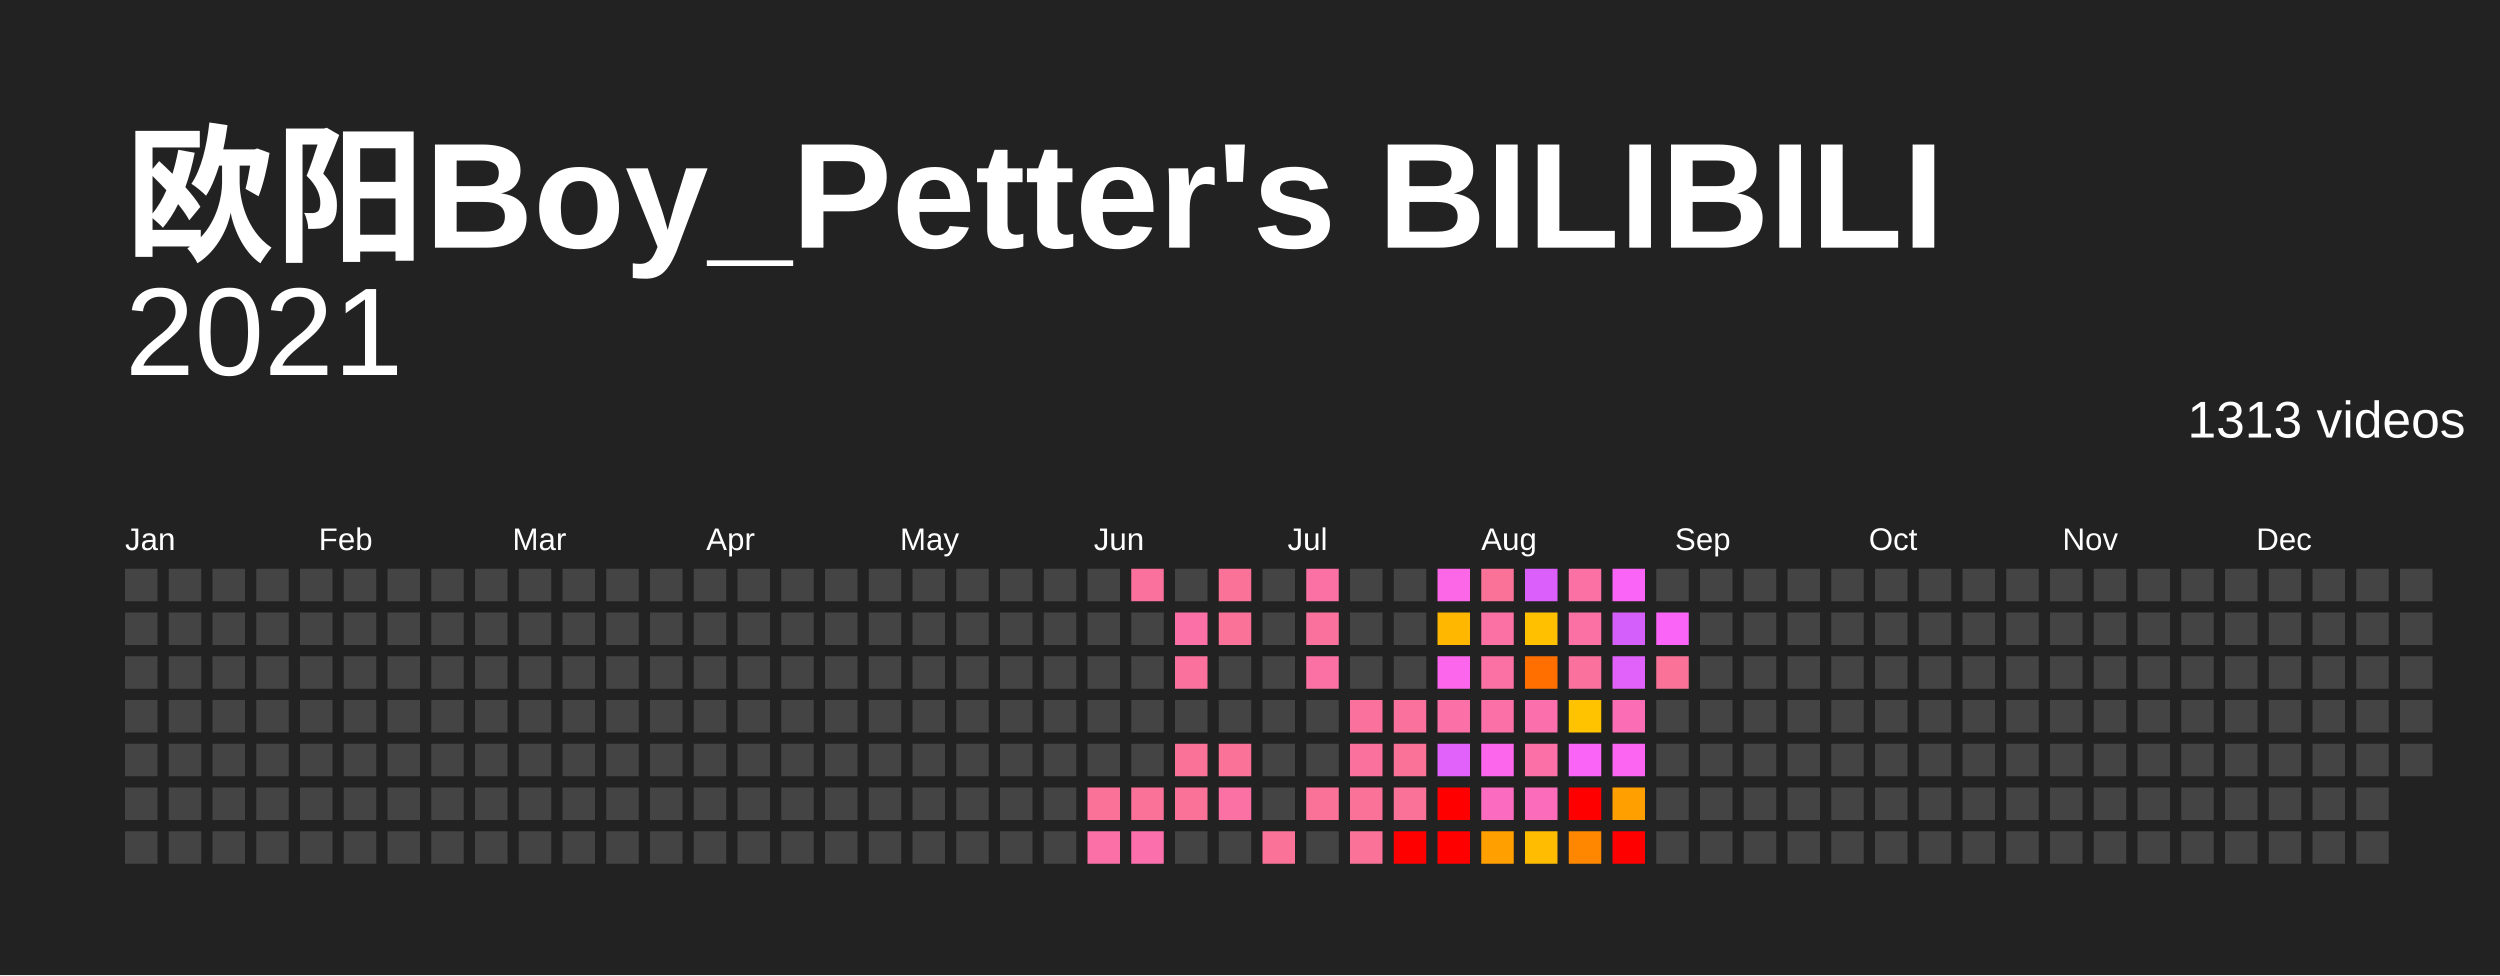
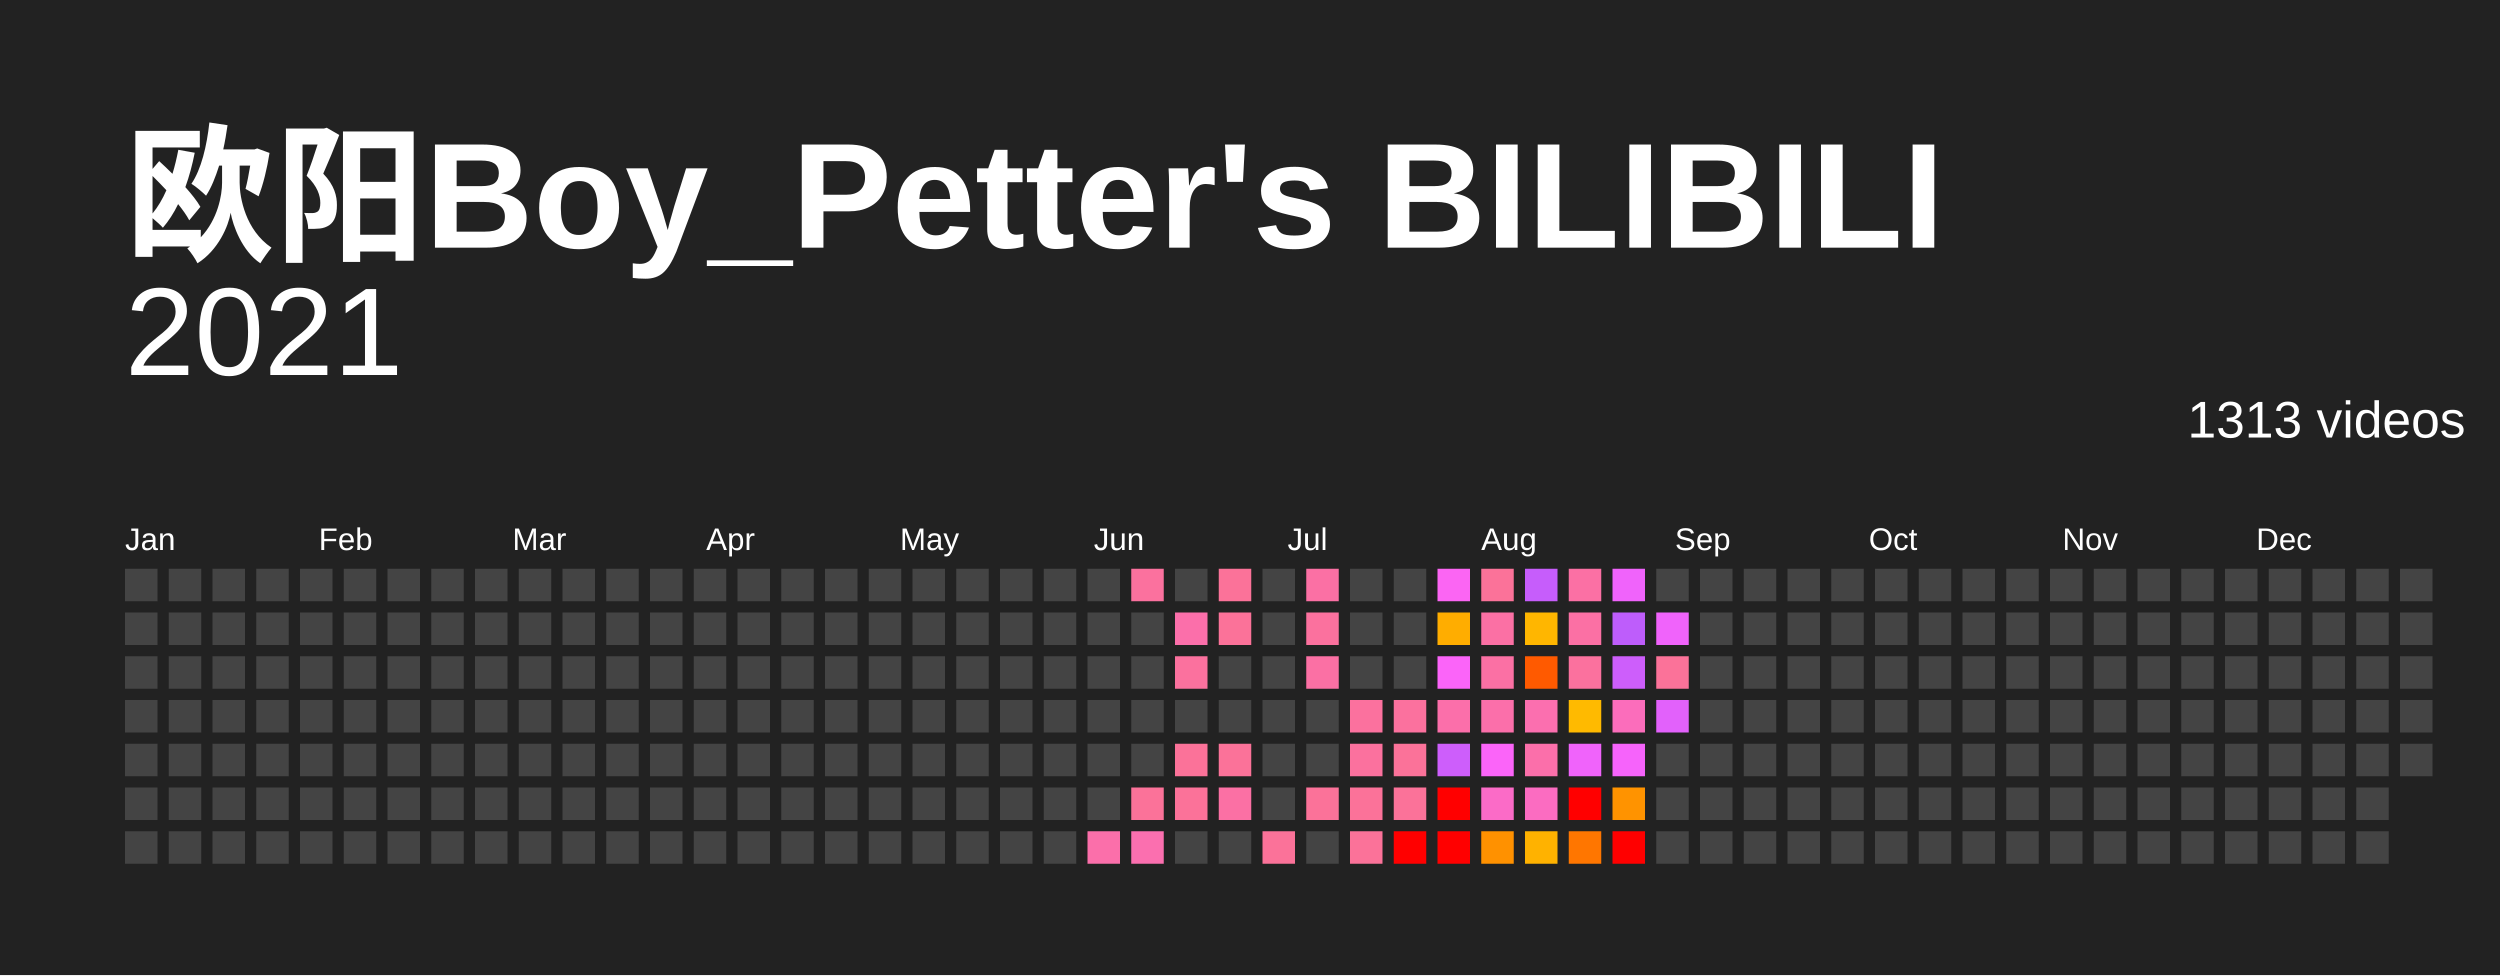
<svg xmlns="http://www.w3.org/2000/svg" baseProfile="full" height="78mm" version="1.1" viewBox="0,0,200,78" width="200mm">
  <defs />
  <rect fill="#222222" height="78" width="200" x="0" y="0" />
  <text fill="#FFFFFF" style="font-size:12px; font-family:Arial; font-weight:bold;" x="10" y="20">欧阳Boy_Petter's BILIBILI</text>
  <text alignment-baseline="hanging" fill="#FFFFFF" style="font-size:10.0px; font-family:Arial;" x="10" y="30">2021</text>
  <text alignment-baseline="hanging" fill="#FFFFFF" style="font-size:4.125px; font-family:Arial;" x="175" y="35">1313 videos</text>
  <text fill="#FFFFFF" style="font-size:2.5px; font-family:Arial" x="10.0" y="44">Jan</text>
  <text fill="#FFFFFF" style="font-size:2.5px; font-family:Arial" x="25.5" y="44">Feb</text>
  <text fill="#FFFFFF" style="font-size:2.5px; font-family:Arial" x="41.0" y="44">Mar</text>
  <text fill="#FFFFFF" style="font-size:2.5px; font-family:Arial" x="56.5" y="44">Apr</text>
  <text fill="#FFFFFF" style="font-size:2.5px; font-family:Arial" x="72.0" y="44">May</text>
  <text fill="#FFFFFF" style="font-size:2.5px; font-family:Arial" x="87.5" y="44">Jun</text>
  <text fill="#FFFFFF" style="font-size:2.5px; font-family:Arial" x="103.0" y="44">Jul</text>
  <text fill="#FFFFFF" style="font-size:2.5px; font-family:Arial" x="118.5" y="44">Aug</text>
  <text fill="#FFFFFF" style="font-size:2.5px; font-family:Arial" x="134.0" y="44">Sep</text>
  <text fill="#FFFFFF" style="font-size:2.5px; font-family:Arial" x="149.5" y="44">Oct</text>
  <text fill="#FFFFFF" style="font-size:2.5px; font-family:Arial" x="165.0" y="44">Nov</text>
  <text fill="#FFFFFF" style="font-size:2.5px; font-family:Arial" x="180.5" y="44">Dec</text>
  <rect fill="#444444" height="2.6" width="2.6" x="10.0" y="45.5" />
  <rect fill="#444444" height="2.6" width="2.6" x="10.0" y="49.0" />
  <rect fill="#444444" height="2.6" width="2.6" x="10.0" y="52.5" />
  <rect fill="#444444" height="2.6" width="2.6" x="10.0" y="56.0" />
  <rect fill="#444444" height="2.6" width="2.6" x="10.0" y="59.5" />
  <rect fill="#444444" height="2.6" width="2.6" x="10.0" y="63.0" />
  <rect fill="#444444" height="2.6" width="2.6" x="10.0" y="66.5" />
  <rect fill="#444444" height="2.6" width="2.6" x="13.5" y="45.5" />
  <rect fill="#444444" height="2.6" width="2.6" x="13.5" y="49.0" />
  <rect fill="#444444" height="2.6" width="2.6" x="13.5" y="52.5" />
  <rect fill="#444444" height="2.6" width="2.6" x="13.5" y="56.0" />
  <rect fill="#444444" height="2.6" width="2.6" x="13.5" y="59.5" />
  <rect fill="#444444" height="2.6" width="2.6" x="13.5" y="63.0" />
  <rect fill="#444444" height="2.6" width="2.6" x="13.5" y="66.5" />
  <rect fill="#444444" height="2.6" width="2.6" x="17.0" y="45.5" />
  <rect fill="#444444" height="2.6" width="2.6" x="17.0" y="49.0" />
  <rect fill="#444444" height="2.6" width="2.6" x="17.0" y="52.5" />
  <rect fill="#444444" height="2.6" width="2.6" x="17.0" y="56.0" />
  <rect fill="#444444" height="2.6" width="2.6" x="17.0" y="59.5" />
  <rect fill="#444444" height="2.6" width="2.6" x="17.0" y="63.0" />
  <rect fill="#444444" height="2.6" width="2.6" x="17.0" y="66.5" />
  <rect fill="#444444" height="2.6" width="2.6" x="20.5" y="45.5" />
  <rect fill="#444444" height="2.6" width="2.6" x="20.5" y="49.0" />
  <rect fill="#444444" height="2.6" width="2.6" x="20.5" y="52.5" />
  <rect fill="#444444" height="2.6" width="2.6" x="20.5" y="56.0" />
  <rect fill="#444444" height="2.6" width="2.6" x="20.5" y="59.5" />
  <rect fill="#444444" height="2.6" width="2.6" x="20.5" y="63.0" />
  <rect fill="#444444" height="2.6" width="2.6" x="20.5" y="66.5" />
  <rect fill="#444444" height="2.6" width="2.6" x="24.0" y="45.5" />
  <rect fill="#444444" height="2.6" width="2.6" x="24.0" y="49.0" />
  <rect fill="#444444" height="2.6" width="2.6" x="24.0" y="52.5" />
  <rect fill="#444444" height="2.6" width="2.6" x="24.0" y="56.0" />
  <rect fill="#444444" height="2.6" width="2.6" x="24.0" y="59.5" />
  <rect fill="#444444" height="2.6" width="2.6" x="24.0" y="63.0" />
  <rect fill="#444444" height="2.6" width="2.6" x="24.0" y="66.5" />
  <rect fill="#444444" height="2.6" width="2.6" x="27.5" y="45.5" />
  <rect fill="#444444" height="2.6" width="2.6" x="27.5" y="49.0" />
  <rect fill="#444444" height="2.6" width="2.6" x="27.5" y="52.5" />
  <rect fill="#444444" height="2.6" width="2.6" x="27.5" y="56.0" />
  <rect fill="#444444" height="2.6" width="2.6" x="27.5" y="59.5" />
  <rect fill="#444444" height="2.6" width="2.6" x="27.5" y="63.0" />
  <rect fill="#444444" height="2.6" width="2.6" x="27.5" y="66.5" />
  <rect fill="#444444" height="2.6" width="2.6" x="31.0" y="45.5" />
  <rect fill="#444444" height="2.6" width="2.6" x="31.0" y="49.0" />
  <rect fill="#444444" height="2.6" width="2.6" x="31.0" y="52.5" />
  <rect fill="#444444" height="2.6" width="2.6" x="31.0" y="56.0" />
  <rect fill="#444444" height="2.6" width="2.6" x="31.0" y="59.5" />
  <rect fill="#444444" height="2.6" width="2.6" x="31.0" y="63.0" />
  <rect fill="#444444" height="2.6" width="2.6" x="31.0" y="66.5" />
  <rect fill="#444444" height="2.6" width="2.6" x="34.5" y="45.5" />
  <rect fill="#444444" height="2.6" width="2.6" x="34.5" y="49.0" />
  <rect fill="#444444" height="2.6" width="2.6" x="34.5" y="52.5" />
  <rect fill="#444444" height="2.6" width="2.6" x="34.5" y="56.0" />
  <rect fill="#444444" height="2.6" width="2.6" x="34.5" y="59.5" />
  <rect fill="#444444" height="2.6" width="2.6" x="34.5" y="63.0" />
  <rect fill="#444444" height="2.6" width="2.6" x="34.5" y="66.5" />
  <rect fill="#444444" height="2.6" width="2.6" x="38.0" y="45.5" />
  <rect fill="#444444" height="2.6" width="2.6" x="38.0" y="49.0" />
  <rect fill="#444444" height="2.6" width="2.6" x="38.0" y="52.5" />
  <rect fill="#444444" height="2.6" width="2.6" x="38.0" y="56.0" />
  <rect fill="#444444" height="2.6" width="2.6" x="38.0" y="59.5" />
  <rect fill="#444444" height="2.6" width="2.6" x="38.0" y="63.0" />
  <rect fill="#444444" height="2.6" width="2.6" x="38.0" y="66.5" />
  <rect fill="#444444" height="2.6" width="2.6" x="41.5" y="45.5" />
  <rect fill="#444444" height="2.6" width="2.6" x="41.5" y="49.0" />
  <rect fill="#444444" height="2.6" width="2.6" x="41.5" y="52.5" />
  <rect fill="#444444" height="2.6" width="2.6" x="41.5" y="56.0" />
  <rect fill="#444444" height="2.6" width="2.6" x="41.5" y="59.5" />
  <rect fill="#444444" height="2.6" width="2.6" x="41.5" y="63.0" />
  <rect fill="#444444" height="2.6" width="2.6" x="41.5" y="66.5" />
  <rect fill="#444444" height="2.6" width="2.6" x="45.0" y="45.5" />
  <rect fill="#444444" height="2.6" width="2.6" x="45.0" y="49.0" />
  <rect fill="#444444" height="2.6" width="2.6" x="45.0" y="52.5" />
  <rect fill="#444444" height="2.6" width="2.6" x="45.0" y="56.0" />
  <rect fill="#444444" height="2.6" width="2.6" x="45.0" y="59.5" />
  <rect fill="#444444" height="2.6" width="2.6" x="45.0" y="63.0" />
  <rect fill="#444444" height="2.6" width="2.6" x="45.0" y="66.5" />
  <rect fill="#444444" height="2.6" width="2.6" x="48.5" y="45.5" />
  <rect fill="#444444" height="2.6" width="2.6" x="48.5" y="49.0" />
  <rect fill="#444444" height="2.6" width="2.6" x="48.5" y="52.5" />
  <rect fill="#444444" height="2.6" width="2.6" x="48.5" y="56.0" />
  <rect fill="#444444" height="2.6" width="2.6" x="48.5" y="59.5" />
  <rect fill="#444444" height="2.6" width="2.6" x="48.5" y="63.0" />
  <rect fill="#444444" height="2.6" width="2.6" x="48.5" y="66.5" />
  <rect fill="#444444" height="2.6" width="2.6" x="52.0" y="45.5" />
  <rect fill="#444444" height="2.6" width="2.6" x="52.0" y="49.0" />
  <rect fill="#444444" height="2.6" width="2.6" x="52.0" y="52.5" />
  <rect fill="#444444" height="2.6" width="2.6" x="52.0" y="56.0" />
  <rect fill="#444444" height="2.6" width="2.6" x="52.0" y="59.5" />
  <rect fill="#444444" height="2.6" width="2.6" x="52.0" y="63.0" />
  <rect fill="#444444" height="2.6" width="2.6" x="52.0" y="66.5" />
  <rect fill="#444444" height="2.6" width="2.6" x="55.5" y="45.5" />
  <rect fill="#444444" height="2.6" width="2.6" x="55.5" y="49.0" />
  <rect fill="#444444" height="2.6" width="2.6" x="55.5" y="52.5" />
  <rect fill="#444444" height="2.6" width="2.6" x="55.5" y="56.0" />
  <rect fill="#444444" height="2.6" width="2.6" x="55.5" y="59.5" />
  <rect fill="#444444" height="2.6" width="2.6" x="55.5" y="63.0" />
  <rect fill="#444444" height="2.6" width="2.6" x="55.5" y="66.5" />
  <rect fill="#444444" height="2.6" width="2.6" x="59.0" y="45.5" />
  <rect fill="#444444" height="2.6" width="2.6" x="59.0" y="49.0" />
  <rect fill="#444444" height="2.6" width="2.6" x="59.0" y="52.5" />
  <rect fill="#444444" height="2.6" width="2.6" x="59.0" y="56.0" />
  <rect fill="#444444" height="2.6" width="2.6" x="59.0" y="59.5" />
  <rect fill="#444444" height="2.6" width="2.6" x="59.0" y="63.0" />
  <rect fill="#444444" height="2.6" width="2.6" x="59.0" y="66.5" />
  <rect fill="#444444" height="2.6" width="2.6" x="62.5" y="45.5" />
  <rect fill="#444444" height="2.6" width="2.6" x="62.5" y="49.0" />
  <rect fill="#444444" height="2.6" width="2.6" x="62.5" y="52.5" />
  <rect fill="#444444" height="2.6" width="2.6" x="62.5" y="56.0" />
  <rect fill="#444444" height="2.6" width="2.6" x="62.5" y="59.5" />
  <rect fill="#444444" height="2.6" width="2.6" x="62.5" y="63.0" />
  <rect fill="#444444" height="2.6" width="2.6" x="62.5" y="66.5" />
  <rect fill="#444444" height="2.6" width="2.6" x="66.0" y="45.5" />
  <rect fill="#444444" height="2.6" width="2.6" x="66.0" y="49.0" />
  <rect fill="#444444" height="2.6" width="2.6" x="66.0" y="52.5" />
  <rect fill="#444444" height="2.6" width="2.6" x="66.0" y="56.0" />
  <rect fill="#444444" height="2.6" width="2.6" x="66.0" y="59.5" />
  <rect fill="#444444" height="2.6" width="2.6" x="66.0" y="63.0" />
  <rect fill="#444444" height="2.6" width="2.6" x="66.0" y="66.5" />
  <rect fill="#444444" height="2.6" width="2.6" x="69.5" y="45.5" />
  <rect fill="#444444" height="2.6" width="2.6" x="69.5" y="49.0" />
  <rect fill="#444444" height="2.6" width="2.6" x="69.5" y="52.5" />
  <rect fill="#444444" height="2.6" width="2.6" x="69.5" y="56.0" />
  <rect fill="#444444" height="2.6" width="2.6" x="69.5" y="59.5" />
  <rect fill="#444444" height="2.6" width="2.6" x="69.5" y="63.0" />
  <rect fill="#444444" height="2.6" width="2.6" x="69.5" y="66.5" />
  <rect fill="#444444" height="2.6" width="2.6" x="73.0" y="45.5" />
  <rect fill="#444444" height="2.6" width="2.6" x="73.0" y="49.0" />
  <rect fill="#444444" height="2.6" width="2.6" x="73.0" y="52.5" />
  <rect fill="#444444" height="2.6" width="2.6" x="73.0" y="56.0" />
  <rect fill="#444444" height="2.6" width="2.6" x="73.0" y="59.5" />
  <rect fill="#444444" height="2.6" width="2.6" x="73.0" y="63.0" />
  <rect fill="#444444" height="2.6" width="2.6" x="73.0" y="66.5" />
  <rect fill="#444444" height="2.6" width="2.6" x="76.5" y="45.5" />
  <rect fill="#444444" height="2.6" width="2.6" x="76.5" y="49.0" />
  <rect fill="#444444" height="2.6" width="2.6" x="76.5" y="52.5" />
  <rect fill="#444444" height="2.6" width="2.6" x="76.5" y="56.0" />
  <rect fill="#444444" height="2.6" width="2.6" x="76.5" y="59.5" />
  <rect fill="#444444" height="2.6" width="2.6" x="76.5" y="63.0" />
  <rect fill="#444444" height="2.6" width="2.6" x="76.5" y="66.5" />
  <rect fill="#444444" height="2.6" width="2.6" x="80.0" y="45.5" />
  <rect fill="#444444" height="2.6" width="2.6" x="80.0" y="49.0" />
  <rect fill="#444444" height="2.6" width="2.6" x="80.0" y="52.5" />
  <rect fill="#444444" height="2.6" width="2.6" x="80.0" y="56.0" />
  <rect fill="#444444" height="2.6" width="2.6" x="80.0" y="59.5" />
  <rect fill="#444444" height="2.6" width="2.6" x="80.0" y="63.0" />
  <rect fill="#444444" height="2.6" width="2.6" x="80.0" y="66.5" />
  <rect fill="#444444" height="2.6" width="2.6" x="83.5" y="45.5" />
  <rect fill="#444444" height="2.6" width="2.6" x="83.5" y="49.0" />
  <rect fill="#444444" height="2.6" width="2.6" x="83.5" y="52.5" />
  <rect fill="#444444" height="2.6" width="2.6" x="83.5" y="56.0" />
  <rect fill="#444444" height="2.6" width="2.6" x="83.5" y="59.5" />
  <rect fill="#444444" height="2.6" width="2.6" x="83.5" y="63.0" />
  <rect fill="#444444" height="2.6" width="2.6" x="83.5" y="66.5" />
  <rect fill="#444444" height="2.6" width="2.6" x="87.0" y="45.5" />
  <rect fill="#444444" height="2.6" width="2.6" x="87.0" y="49.0" />
  <rect fill="#444444" height="2.6" width="2.6" x="87.0" y="52.5" />
  <rect fill="#444444" height="2.6" width="2.6" x="87.0" y="56.0" />
  <rect fill="#444444" height="2.6" width="2.6" x="87.0" y="59.5" />
-   <rect fill="#fb7299" height="2.6" width="2.6" x="87.0" y="63.0" />
-   <rect fill="#fb70a7" height="2.6" width="2.6" x="87.0" y="66.5" />
+   <rect fill="#444444" height="2.6" width="2.6" x="87.0" y="63.0" />
+   <rect fill="#fb6faa" height="2.6" width="2.6" x="87.0" y="66.5" />
  <rect fill="#fb719e" height="2.6" width="2.6" x="90.5" y="45.5" />
  <rect fill="#444444" height="2.6" width="2.6" x="90.5" y="49.0" />
  <rect fill="#444444" height="2.6" width="2.6" x="90.5" y="52.5" />
  <rect fill="#444444" height="2.6" width="2.6" x="90.5" y="56.0" />
  <rect fill="#444444" height="2.6" width="2.6" x="90.5" y="59.5" />
  <rect fill="#fb7299" height="2.6" width="2.6" x="90.5" y="63.0" />
-   <rect fill="#fb6fac" height="2.6" width="2.6" x="90.5" y="66.5" />
+   <rect fill="#fb6faf" height="2.6" width="2.6" x="90.5" y="66.5" />
  <rect fill="#444444" height="2.6" width="2.6" x="94.0" y="45.5" />
-   <rect fill="#fb70a7" height="2.6" width="2.6" x="94.0" y="49.0" />
+   <rect fill="#fb6faa" height="2.6" width="2.6" x="94.0" y="49.0" />
  <rect fill="#fb719e" height="2.6" width="2.6" x="94.0" y="52.5" />
  <rect fill="#444444" height="2.6" width="2.6" x="94.0" y="56.0" />
  <rect fill="#fb7299" height="2.6" width="2.6" x="94.0" y="59.5" />
  <rect fill="#fb7299" height="2.6" width="2.6" x="94.0" y="63.0" />
  <rect fill="#444444" height="2.6" width="2.6" x="94.0" y="66.5" />
  <rect fill="#fb7299" height="2.6" width="2.6" x="97.5" y="45.5" />
  <rect fill="#fb7299" height="2.6" width="2.6" x="97.5" y="49.0" />
  <rect fill="#444444" height="2.6" width="2.6" x="97.5" y="52.5" />
  <rect fill="#444444" height="2.6" width="2.6" x="97.5" y="56.0" />
  <rect fill="#fb7299" height="2.6" width="2.6" x="97.5" y="59.5" />
-   <rect fill="#fb71a3" height="2.6" width="2.6" x="97.5" y="63.0" />
+   <rect fill="#fb70a4" height="2.6" width="2.6" x="97.5" y="63.0" />
  <rect fill="#444444" height="2.6" width="2.6" x="97.5" y="66.5" />
  <rect fill="#444444" height="2.6" width="2.6" x="101.0" y="45.5" />
  <rect fill="#444444" height="2.6" width="2.6" x="101.0" y="49.0" />
  <rect fill="#444444" height="2.6" width="2.6" x="101.0" y="52.5" />
  <rect fill="#444444" height="2.6" width="2.6" x="101.0" y="56.0" />
  <rect fill="#444444" height="2.6" width="2.6" x="101.0" y="59.5" />
  <rect fill="#444444" height="2.6" width="2.6" x="101.0" y="63.0" />
  <rect fill="#fb7299" height="2.6" width="2.6" x="101.0" y="66.5" />
-   <rect fill="#fb71a3" height="2.6" width="2.6" x="104.5" y="45.5" />
+   <rect fill="#fb70a4" height="2.6" width="2.6" x="104.5" y="45.5" />
  <rect fill="#fb719e" height="2.6" width="2.6" x="104.5" y="49.0" />
-   <rect fill="#fb71a3" height="2.6" width="2.6" x="104.5" y="52.5" />
+   <rect fill="#fb70a4" height="2.6" width="2.6" x="104.5" y="52.5" />
  <rect fill="#444444" height="2.6" width="2.6" x="104.5" y="56.0" />
  <rect fill="#444444" height="2.6" width="2.6" x="104.5" y="59.5" />
  <rect fill="#fb7299" height="2.6" width="2.6" x="104.5" y="63.0" />
  <rect fill="#444444" height="2.6" width="2.6" x="104.5" y="66.5" />
  <rect fill="#444444" height="2.6" width="2.6" x="108.0" y="45.5" />
  <rect fill="#444444" height="2.6" width="2.6" x="108.0" y="49.0" />
  <rect fill="#444444" height="2.6" width="2.6" x="108.0" y="52.5" />
  <rect fill="#fb719e" height="2.6" width="2.6" x="108.0" y="56.0" />
  <rect fill="#fb719e" height="2.6" width="2.6" x="108.0" y="59.5" />
  <rect fill="#fb7299" height="2.6" width="2.6" x="108.0" y="63.0" />
  <rect fill="#fb7299" height="2.6" width="2.6" x="108.0" y="66.5" />
  <rect fill="#444444" height="2.6" width="2.6" x="111.5" y="45.5" />
  <rect fill="#444444" height="2.6" width="2.6" x="111.5" y="49.0" />
  <rect fill="#444444" height="2.6" width="2.6" x="111.5" y="52.5" />
  <rect fill="#fb719e" height="2.6" width="2.6" x="111.5" y="56.0" />
  <rect fill="#fb7299" height="2.6" width="2.6" x="111.5" y="59.5" />
  <rect fill="#fb7299" height="2.6" width="2.6" x="111.5" y="63.0" />
  <rect fill="red" height="2.6" width="2.6" x="111.5" y="66.5" />
-   <rect fill="#fb67e6" height="2.6" width="2.6" x="115.0" y="45.5" />
-   <rect fill="#ffb700" height="2.6" width="2.6" x="115.0" y="49.0" />
-   <rect fill="#fb66ec" height="2.6" width="2.6" x="115.0" y="52.5" />
-   <rect fill="#fb70a7" height="2.6" width="2.6" x="115.0" y="56.0" />
-   <rect fill="#e161fb" height="2.6" width="2.6" x="115.0" y="59.5" />
+   <rect fill="#fb65f3" height="2.6" width="2.6" x="115.0" y="45.5" />
+   <rect fill="#ffad00" height="2.6" width="2.6" x="115.0" y="49.0" />
+   <rect fill="#fb64f9" height="2.6" width="2.6" x="115.0" y="52.5" />
+   <rect fill="#fb6faa" height="2.6" width="2.6" x="115.0" y="56.0" />
+   <rect fill="#cd5efb" height="2.6" width="2.6" x="115.0" y="59.5" />
  <rect fill="red" height="2.6" width="2.6" x="115.0" y="63.0" />
  <rect fill="red" height="2.6" width="2.6" x="115.0" y="66.5" />
  <rect fill="#fb7299" height="2.6" width="2.6" x="118.5" y="45.5" />
-   <rect fill="#fb71a3" height="2.6" width="2.6" x="118.5" y="49.0" />
-   <rect fill="#fb71a3" height="2.6" width="2.6" x="118.5" y="52.5" />
-   <rect fill="#fb70a7" height="2.6" width="2.6" x="118.5" y="56.0" />
-   <rect fill="#fb66ec" height="2.6" width="2.6" x="118.5" y="59.5" />
-   <rect fill="#fb6cc1" height="2.6" width="2.6" x="118.5" y="63.0" />
-   <rect fill="#ff9f00" height="2.6" width="2.6" x="118.5" y="66.5" />
-   <rect fill="#db60fb" height="2.6" width="2.6" x="122.0" y="45.5" />
-   <rect fill="#ffc000" height="2.6" width="2.6" x="122.0" y="49.0" />
-   <rect fill="#ff6f00" height="2.6" width="2.6" x="122.0" y="52.5" />
-   <rect fill="#fb6fac" height="2.6" width="2.6" x="122.0" y="56.0" />
-   <rect fill="#fb70a7" height="2.6" width="2.6" x="122.0" y="59.5" />
-   <rect fill="#fb6dbb" height="2.6" width="2.6" x="122.0" y="63.0" />
-   <rect fill="#ffbc00" height="2.6" width="2.6" x="122.0" y="66.5" />
-   <rect fill="#fb71a3" height="2.6" width="2.6" x="125.5" y="45.5" />
-   <rect fill="#fb71a3" height="2.6" width="2.6" x="125.5" y="49.0" />
+   <rect fill="#fb70a4" height="2.6" width="2.6" x="118.5" y="49.0" />
+   <rect fill="#fb70a4" height="2.6" width="2.6" x="118.5" y="52.5" />
+   <rect fill="#fb6faa" height="2.6" width="2.6" x="118.5" y="56.0" />
+   <rect fill="#fb64f9" height="2.6" width="2.6" x="118.5" y="59.5" />
+   <rect fill="#fb6bc7" height="2.6" width="2.6" x="118.5" y="63.0" />
+   <rect fill="#ff9100" height="2.6" width="2.6" x="118.5" y="66.5" />
+   <rect fill="#c65dfb" height="2.6" width="2.6" x="122.0" y="45.5" />
+   <rect fill="#ffb600" height="2.6" width="2.6" x="122.0" y="49.0" />
+   <rect fill="#ff5a00" height="2.6" width="2.6" x="122.0" y="52.5" />
+   <rect fill="#fb6faf" height="2.6" width="2.6" x="122.0" y="56.0" />
+   <rect fill="#fb6faa" height="2.6" width="2.6" x="122.0" y="59.5" />
+   <rect fill="#fb6cc1" height="2.6" width="2.6" x="122.0" y="63.0" />
+   <rect fill="#ffb200" height="2.6" width="2.6" x="122.0" y="66.5" />
+   <rect fill="#fb70a4" height="2.6" width="2.6" x="125.5" y="45.5" />
+   <rect fill="#fb70a4" height="2.6" width="2.6" x="125.5" y="49.0" />
  <rect fill="#fb719e" height="2.6" width="2.6" x="125.5" y="52.5" />
-   <rect fill="#ffc300" height="2.6" width="2.6" x="125.5" y="56.0" />
-   <rect fill="#fb65f7" height="2.6" width="2.6" x="125.5" y="59.5" />
+   <rect fill="#ffba00" height="2.6" width="2.6" x="125.5" y="56.0" />
+   <rect fill="#f063fb" height="2.6" width="2.6" x="125.5" y="59.5" />
  <rect fill="red" height="2.6" width="2.6" x="125.5" y="63.0" />
-   <rect fill="#ff8700" height="2.6" width="2.6" x="125.5" y="66.5" />
-   <rect fill="#fb65f7" height="2.6" width="2.6" x="129.0" y="45.5" />
-   <rect fill="#d55ffb" height="2.6" width="2.6" x="129.0" y="49.0" />
-   <rect fill="#e161fb" height="2.6" width="2.6" x="129.0" y="52.5" />
-   <rect fill="#fb6eb6" height="2.6" width="2.6" x="129.0" y="56.0" />
-   <rect fill="#fb65f2" height="2.6" width="2.6" x="129.0" y="59.5" />
-   <rect fill="#ff9f00" height="2.6" width="2.6" x="129.0" y="63.0" />
+   <rect fill="#ff7600" height="2.6" width="2.6" x="125.5" y="66.5" />
+   <rect fill="#f063fb" height="2.6" width="2.6" x="129.0" y="45.5" />
+   <rect fill="#be5dfb" height="2.6" width="2.6" x="129.0" y="49.0" />
+   <rect fill="#cd5efb" height="2.6" width="2.6" x="129.0" y="52.5" />
+   <rect fill="#fb6dbb" height="2.6" width="2.6" x="129.0" y="56.0" />
+   <rect fill="#f663fb" height="2.6" width="2.6" x="129.0" y="59.5" />
+   <rect fill="#ff9300" height="2.6" width="2.6" x="129.0" y="63.0" />
  <rect fill="red" height="2.6" width="2.6" x="129.0" y="66.5" />
  <rect fill="#444444" height="2.6" width="2.6" x="132.5" y="45.5" />
-   <rect fill="#fb65f7" height="2.6" width="2.6" x="132.5" y="49.0" />
+   <rect fill="#f063fb" height="2.6" width="2.6" x="132.5" y="49.0" />
  <rect fill="#fb7299" height="2.6" width="2.6" x="132.5" y="52.5" />
-   <rect fill="#444444" height="2.6" width="2.6" x="132.5" y="56.0" />
+   <rect fill="#e261fb" height="2.6" width="2.6" x="132.5" y="56.0" />
  <rect fill="#444444" height="2.6" width="2.6" x="132.5" y="59.5" />
  <rect fill="#444444" height="2.6" width="2.6" x="132.5" y="63.0" />
  <rect fill="#444444" height="2.6" width="2.6" x="132.5" y="66.5" />
  <rect fill="#444444" height="2.6" width="2.6" x="136.0" y="45.5" />
  <rect fill="#444444" height="2.6" width="2.6" x="136.0" y="49.0" />
  <rect fill="#444444" height="2.6" width="2.6" x="136.0" y="52.5" />
  <rect fill="#444444" height="2.6" width="2.6" x="136.0" y="56.0" />
  <rect fill="#444444" height="2.6" width="2.6" x="136.0" y="59.5" />
  <rect fill="#444444" height="2.6" width="2.6" x="136.0" y="63.0" />
  <rect fill="#444444" height="2.6" width="2.6" x="136.0" y="66.5" />
  <rect fill="#444444" height="2.6" width="2.6" x="139.5" y="45.5" />
  <rect fill="#444444" height="2.6" width="2.6" x="139.5" y="49.0" />
  <rect fill="#444444" height="2.6" width="2.6" x="139.5" y="52.5" />
  <rect fill="#444444" height="2.6" width="2.6" x="139.5" y="56.0" />
  <rect fill="#444444" height="2.6" width="2.6" x="139.5" y="59.5" />
  <rect fill="#444444" height="2.6" width="2.6" x="139.5" y="63.0" />
  <rect fill="#444444" height="2.6" width="2.6" x="139.5" y="66.5" />
  <rect fill="#444444" height="2.6" width="2.6" x="143.0" y="45.5" />
  <rect fill="#444444" height="2.6" width="2.6" x="143.0" y="49.0" />
  <rect fill="#444444" height="2.6" width="2.6" x="143.0" y="52.5" />
  <rect fill="#444444" height="2.6" width="2.6" x="143.0" y="56.0" />
  <rect fill="#444444" height="2.6" width="2.6" x="143.0" y="59.5" />
  <rect fill="#444444" height="2.6" width="2.6" x="143.0" y="63.0" />
  <rect fill="#444444" height="2.6" width="2.6" x="143.0" y="66.5" />
  <rect fill="#444444" height="2.6" width="2.6" x="146.5" y="45.5" />
  <rect fill="#444444" height="2.6" width="2.6" x="146.5" y="49.0" />
  <rect fill="#444444" height="2.6" width="2.6" x="146.5" y="52.5" />
  <rect fill="#444444" height="2.6" width="2.6" x="146.5" y="56.0" />
  <rect fill="#444444" height="2.6" width="2.6" x="146.5" y="59.5" />
  <rect fill="#444444" height="2.6" width="2.6" x="146.5" y="63.0" />
  <rect fill="#444444" height="2.6" width="2.6" x="146.5" y="66.5" />
  <rect fill="#444444" height="2.6" width="2.6" x="150.0" y="45.5" />
  <rect fill="#444444" height="2.6" width="2.6" x="150.0" y="49.0" />
  <rect fill="#444444" height="2.6" width="2.6" x="150.0" y="52.5" />
  <rect fill="#444444" height="2.6" width="2.6" x="150.0" y="56.0" />
  <rect fill="#444444" height="2.6" width="2.6" x="150.0" y="59.5" />
  <rect fill="#444444" height="2.6" width="2.6" x="150.0" y="63.0" />
  <rect fill="#444444" height="2.6" width="2.6" x="150.0" y="66.5" />
  <rect fill="#444444" height="2.6" width="2.6" x="153.5" y="45.5" />
  <rect fill="#444444" height="2.6" width="2.6" x="153.5" y="49.0" />
  <rect fill="#444444" height="2.6" width="2.6" x="153.5" y="52.5" />
  <rect fill="#444444" height="2.6" width="2.6" x="153.5" y="56.0" />
  <rect fill="#444444" height="2.6" width="2.6" x="153.5" y="59.5" />
  <rect fill="#444444" height="2.6" width="2.6" x="153.5" y="63.0" />
  <rect fill="#444444" height="2.6" width="2.6" x="153.5" y="66.5" />
  <rect fill="#444444" height="2.6" width="2.6" x="157.0" y="45.5" />
  <rect fill="#444444" height="2.6" width="2.6" x="157.0" y="49.0" />
  <rect fill="#444444" height="2.6" width="2.6" x="157.0" y="52.5" />
  <rect fill="#444444" height="2.6" width="2.6" x="157.0" y="56.0" />
  <rect fill="#444444" height="2.6" width="2.6" x="157.0" y="59.5" />
  <rect fill="#444444" height="2.6" width="2.6" x="157.0" y="63.0" />
  <rect fill="#444444" height="2.6" width="2.6" x="157.0" y="66.5" />
  <rect fill="#444444" height="2.6" width="2.6" x="160.5" y="45.5" />
  <rect fill="#444444" height="2.6" width="2.6" x="160.5" y="49.0" />
  <rect fill="#444444" height="2.6" width="2.6" x="160.5" y="52.5" />
  <rect fill="#444444" height="2.6" width="2.6" x="160.5" y="56.0" />
  <rect fill="#444444" height="2.6" width="2.6" x="160.5" y="59.5" />
  <rect fill="#444444" height="2.6" width="2.6" x="160.5" y="63.0" />
  <rect fill="#444444" height="2.6" width="2.6" x="160.5" y="66.5" />
  <rect fill="#444444" height="2.6" width="2.6" x="164.0" y="45.5" />
  <rect fill="#444444" height="2.6" width="2.6" x="164.0" y="49.0" />
  <rect fill="#444444" height="2.6" width="2.6" x="164.0" y="52.5" />
  <rect fill="#444444" height="2.6" width="2.6" x="164.0" y="56.0" />
  <rect fill="#444444" height="2.6" width="2.6" x="164.0" y="59.5" />
  <rect fill="#444444" height="2.6" width="2.6" x="164.0" y="63.0" />
  <rect fill="#444444" height="2.6" width="2.6" x="164.0" y="66.5" />
  <rect fill="#444444" height="2.6" width="2.6" x="167.5" y="45.5" />
  <rect fill="#444444" height="2.6" width="2.6" x="167.5" y="49.0" />
  <rect fill="#444444" height="2.6" width="2.6" x="167.5" y="52.5" />
  <rect fill="#444444" height="2.6" width="2.6" x="167.5" y="56.0" />
  <rect fill="#444444" height="2.6" width="2.6" x="167.5" y="59.5" />
  <rect fill="#444444" height="2.6" width="2.6" x="167.5" y="63.0" />
  <rect fill="#444444" height="2.6" width="2.6" x="167.5" y="66.5" />
  <rect fill="#444444" height="2.6" width="2.6" x="171.0" y="45.5" />
  <rect fill="#444444" height="2.6" width="2.6" x="171.0" y="49.0" />
  <rect fill="#444444" height="2.6" width="2.6" x="171.0" y="52.5" />
  <rect fill="#444444" height="2.6" width="2.6" x="171.0" y="56.0" />
  <rect fill="#444444" height="2.6" width="2.6" x="171.0" y="59.5" />
  <rect fill="#444444" height="2.6" width="2.6" x="171.0" y="63.0" />
  <rect fill="#444444" height="2.6" width="2.6" x="171.0" y="66.5" />
  <rect fill="#444444" height="2.6" width="2.6" x="174.5" y="45.5" />
  <rect fill="#444444" height="2.6" width="2.6" x="174.5" y="49.0" />
  <rect fill="#444444" height="2.6" width="2.6" x="174.5" y="52.5" />
  <rect fill="#444444" height="2.6" width="2.6" x="174.5" y="56.0" />
  <rect fill="#444444" height="2.6" width="2.6" x="174.5" y="59.5" />
  <rect fill="#444444" height="2.6" width="2.6" x="174.5" y="63.0" />
  <rect fill="#444444" height="2.6" width="2.6" x="174.5" y="66.5" />
  <rect fill="#444444" height="2.6" width="2.6" x="178.0" y="45.5" />
  <rect fill="#444444" height="2.6" width="2.6" x="178.0" y="49.0" />
  <rect fill="#444444" height="2.6" width="2.6" x="178.0" y="52.5" />
  <rect fill="#444444" height="2.6" width="2.6" x="178.0" y="56.0" />
  <rect fill="#444444" height="2.6" width="2.6" x="178.0" y="59.5" />
  <rect fill="#444444" height="2.6" width="2.6" x="178.0" y="63.0" />
  <rect fill="#444444" height="2.6" width="2.6" x="178.0" y="66.5" />
  <rect fill="#444444" height="2.6" width="2.6" x="181.5" y="45.5" />
  <rect fill="#444444" height="2.6" width="2.6" x="181.5" y="49.0" />
  <rect fill="#444444" height="2.6" width="2.6" x="181.5" y="52.5" />
  <rect fill="#444444" height="2.6" width="2.6" x="181.5" y="56.0" />
  <rect fill="#444444" height="2.6" width="2.6" x="181.5" y="59.5" />
  <rect fill="#444444" height="2.6" width="2.6" x="181.5" y="63.0" />
  <rect fill="#444444" height="2.6" width="2.6" x="181.5" y="66.5" />
  <rect fill="#444444" height="2.6" width="2.6" x="185.0" y="45.5" />
  <rect fill="#444444" height="2.6" width="2.6" x="185.0" y="49.0" />
  <rect fill="#444444" height="2.6" width="2.6" x="185.0" y="52.5" />
  <rect fill="#444444" height="2.6" width="2.6" x="185.0" y="56.0" />
  <rect fill="#444444" height="2.6" width="2.6" x="185.0" y="59.5" />
  <rect fill="#444444" height="2.6" width="2.6" x="185.0" y="63.0" />
  <rect fill="#444444" height="2.6" width="2.6" x="185.0" y="66.5" />
  <rect fill="#444444" height="2.6" width="2.6" x="188.5" y="45.5" />
  <rect fill="#444444" height="2.6" width="2.6" x="188.5" y="49.0" />
  <rect fill="#444444" height="2.6" width="2.6" x="188.5" y="52.5" />
  <rect fill="#444444" height="2.6" width="2.6" x="188.5" y="56.0" />
  <rect fill="#444444" height="2.6" width="2.6" x="188.5" y="59.5" />
  <rect fill="#444444" height="2.6" width="2.6" x="188.5" y="63.0" />
  <rect fill="#444444" height="2.6" width="2.6" x="188.5" y="66.5" />
  <rect fill="#444444" height="2.6" width="2.6" x="192.0" y="45.5" />
  <rect fill="#444444" height="2.6" width="2.6" x="192.0" y="49.0" />
  <rect fill="#444444" height="2.6" width="2.6" x="192.0" y="52.5" />
  <rect fill="#444444" height="2.6" width="2.6" x="192.0" y="56.0" />
  <rect fill="#444444" height="2.6" width="2.6" x="192.0" y="59.5" />
</svg>
